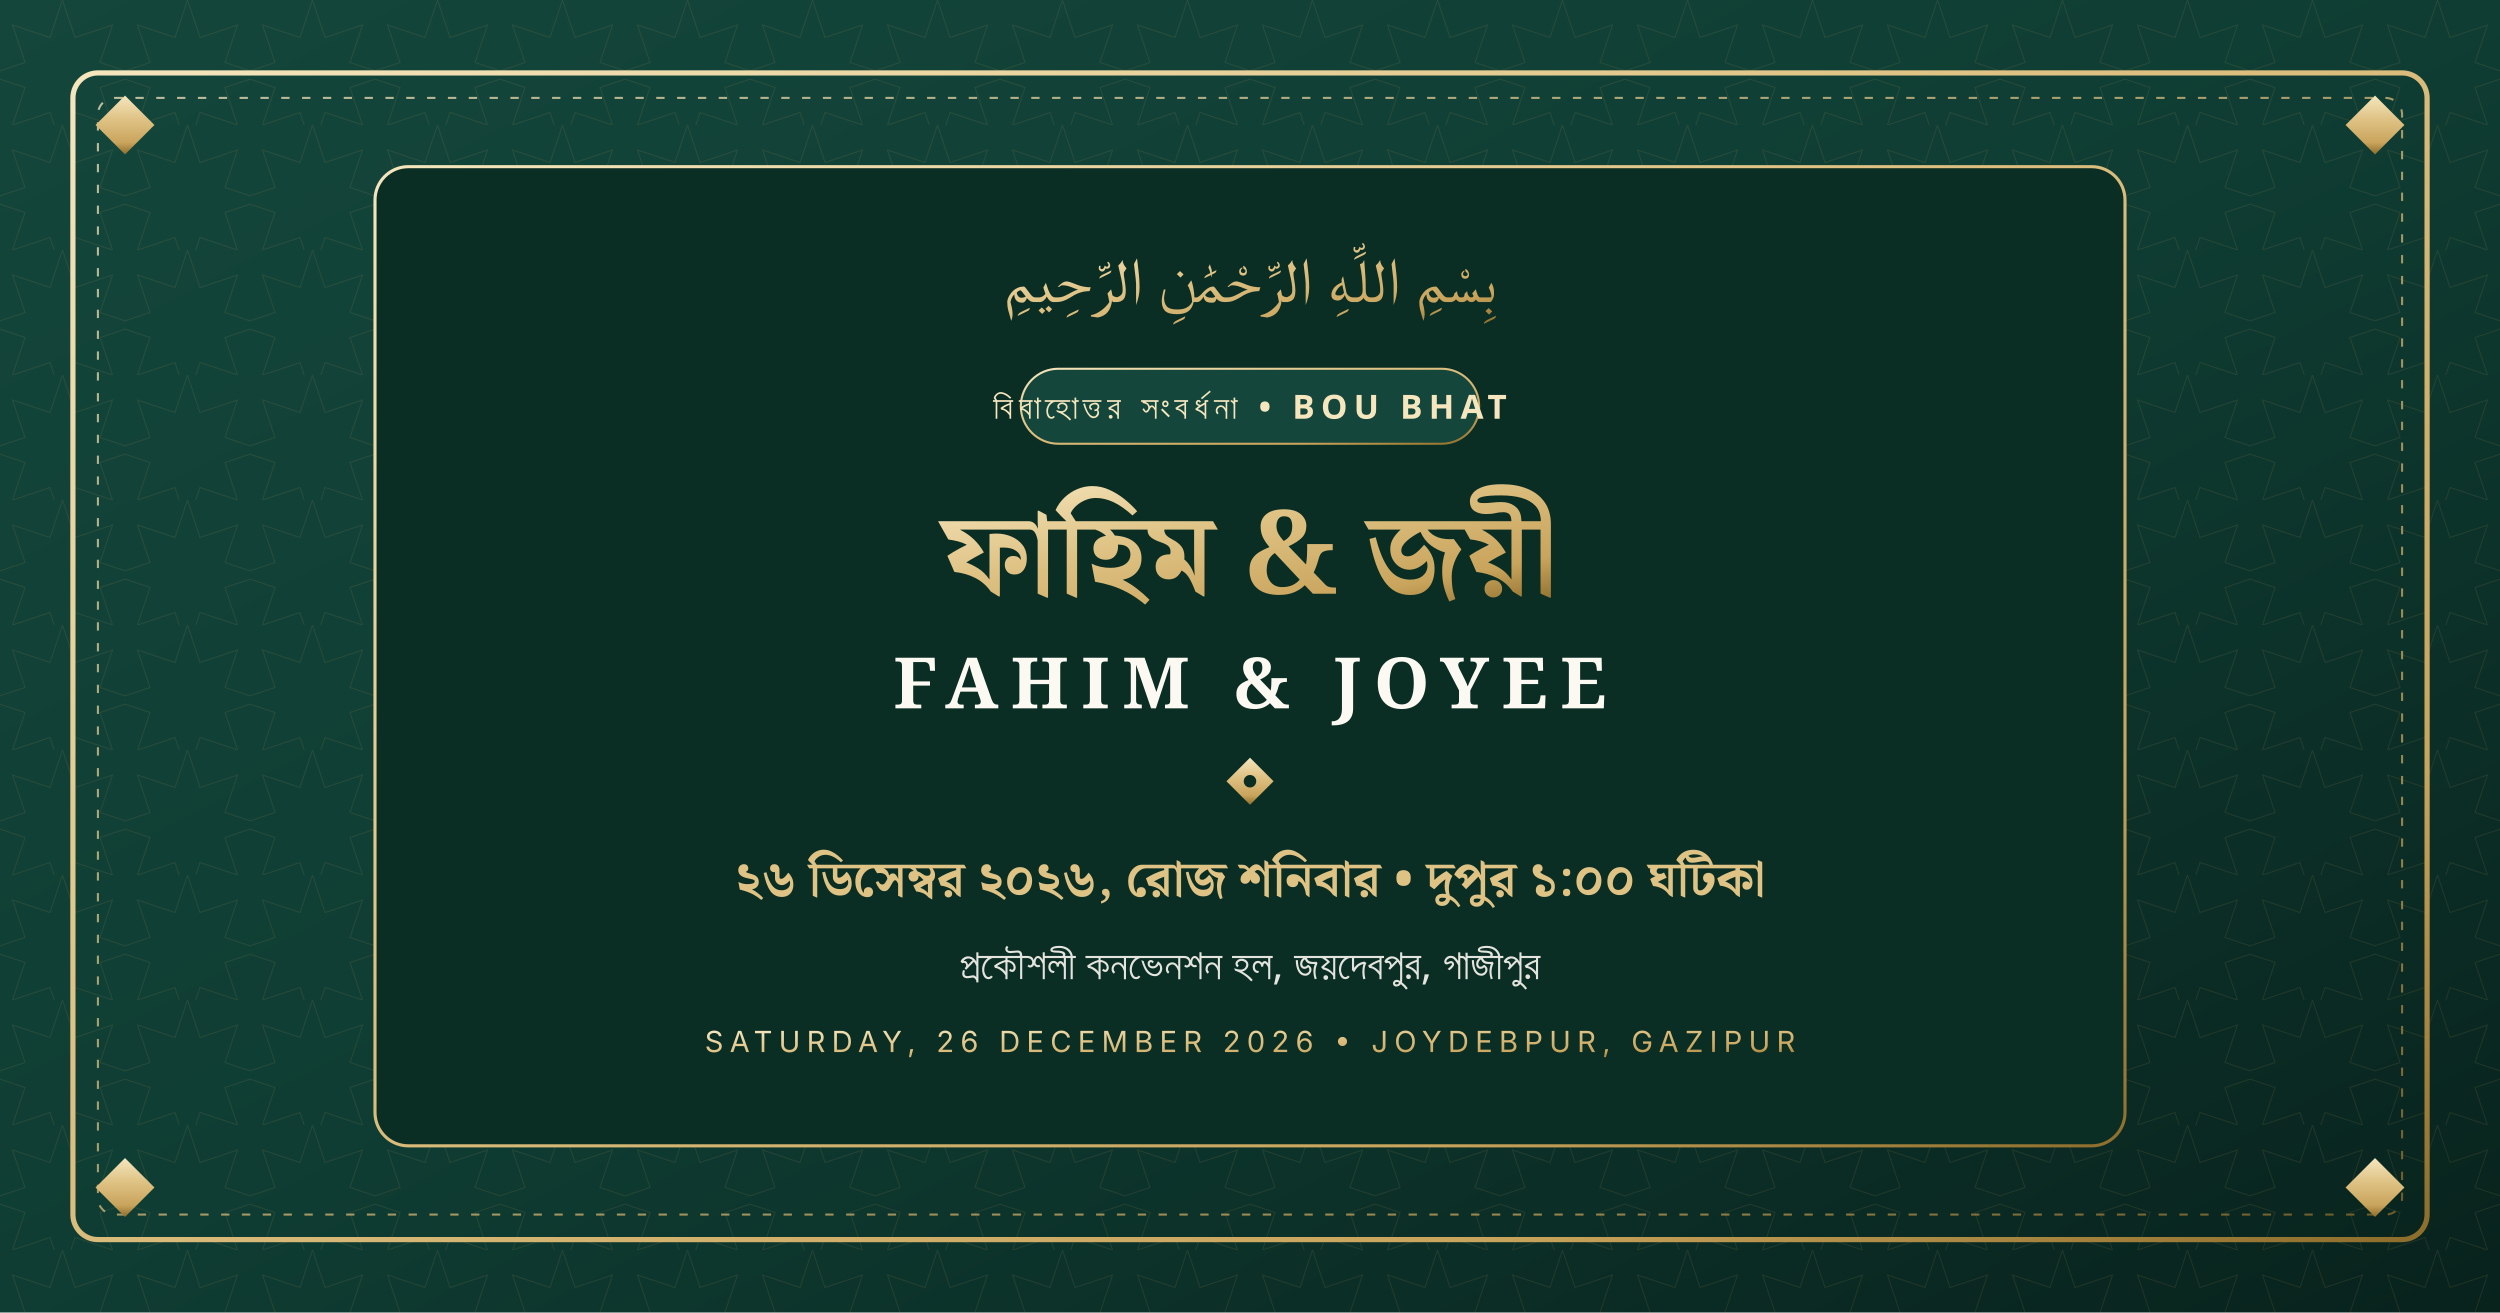
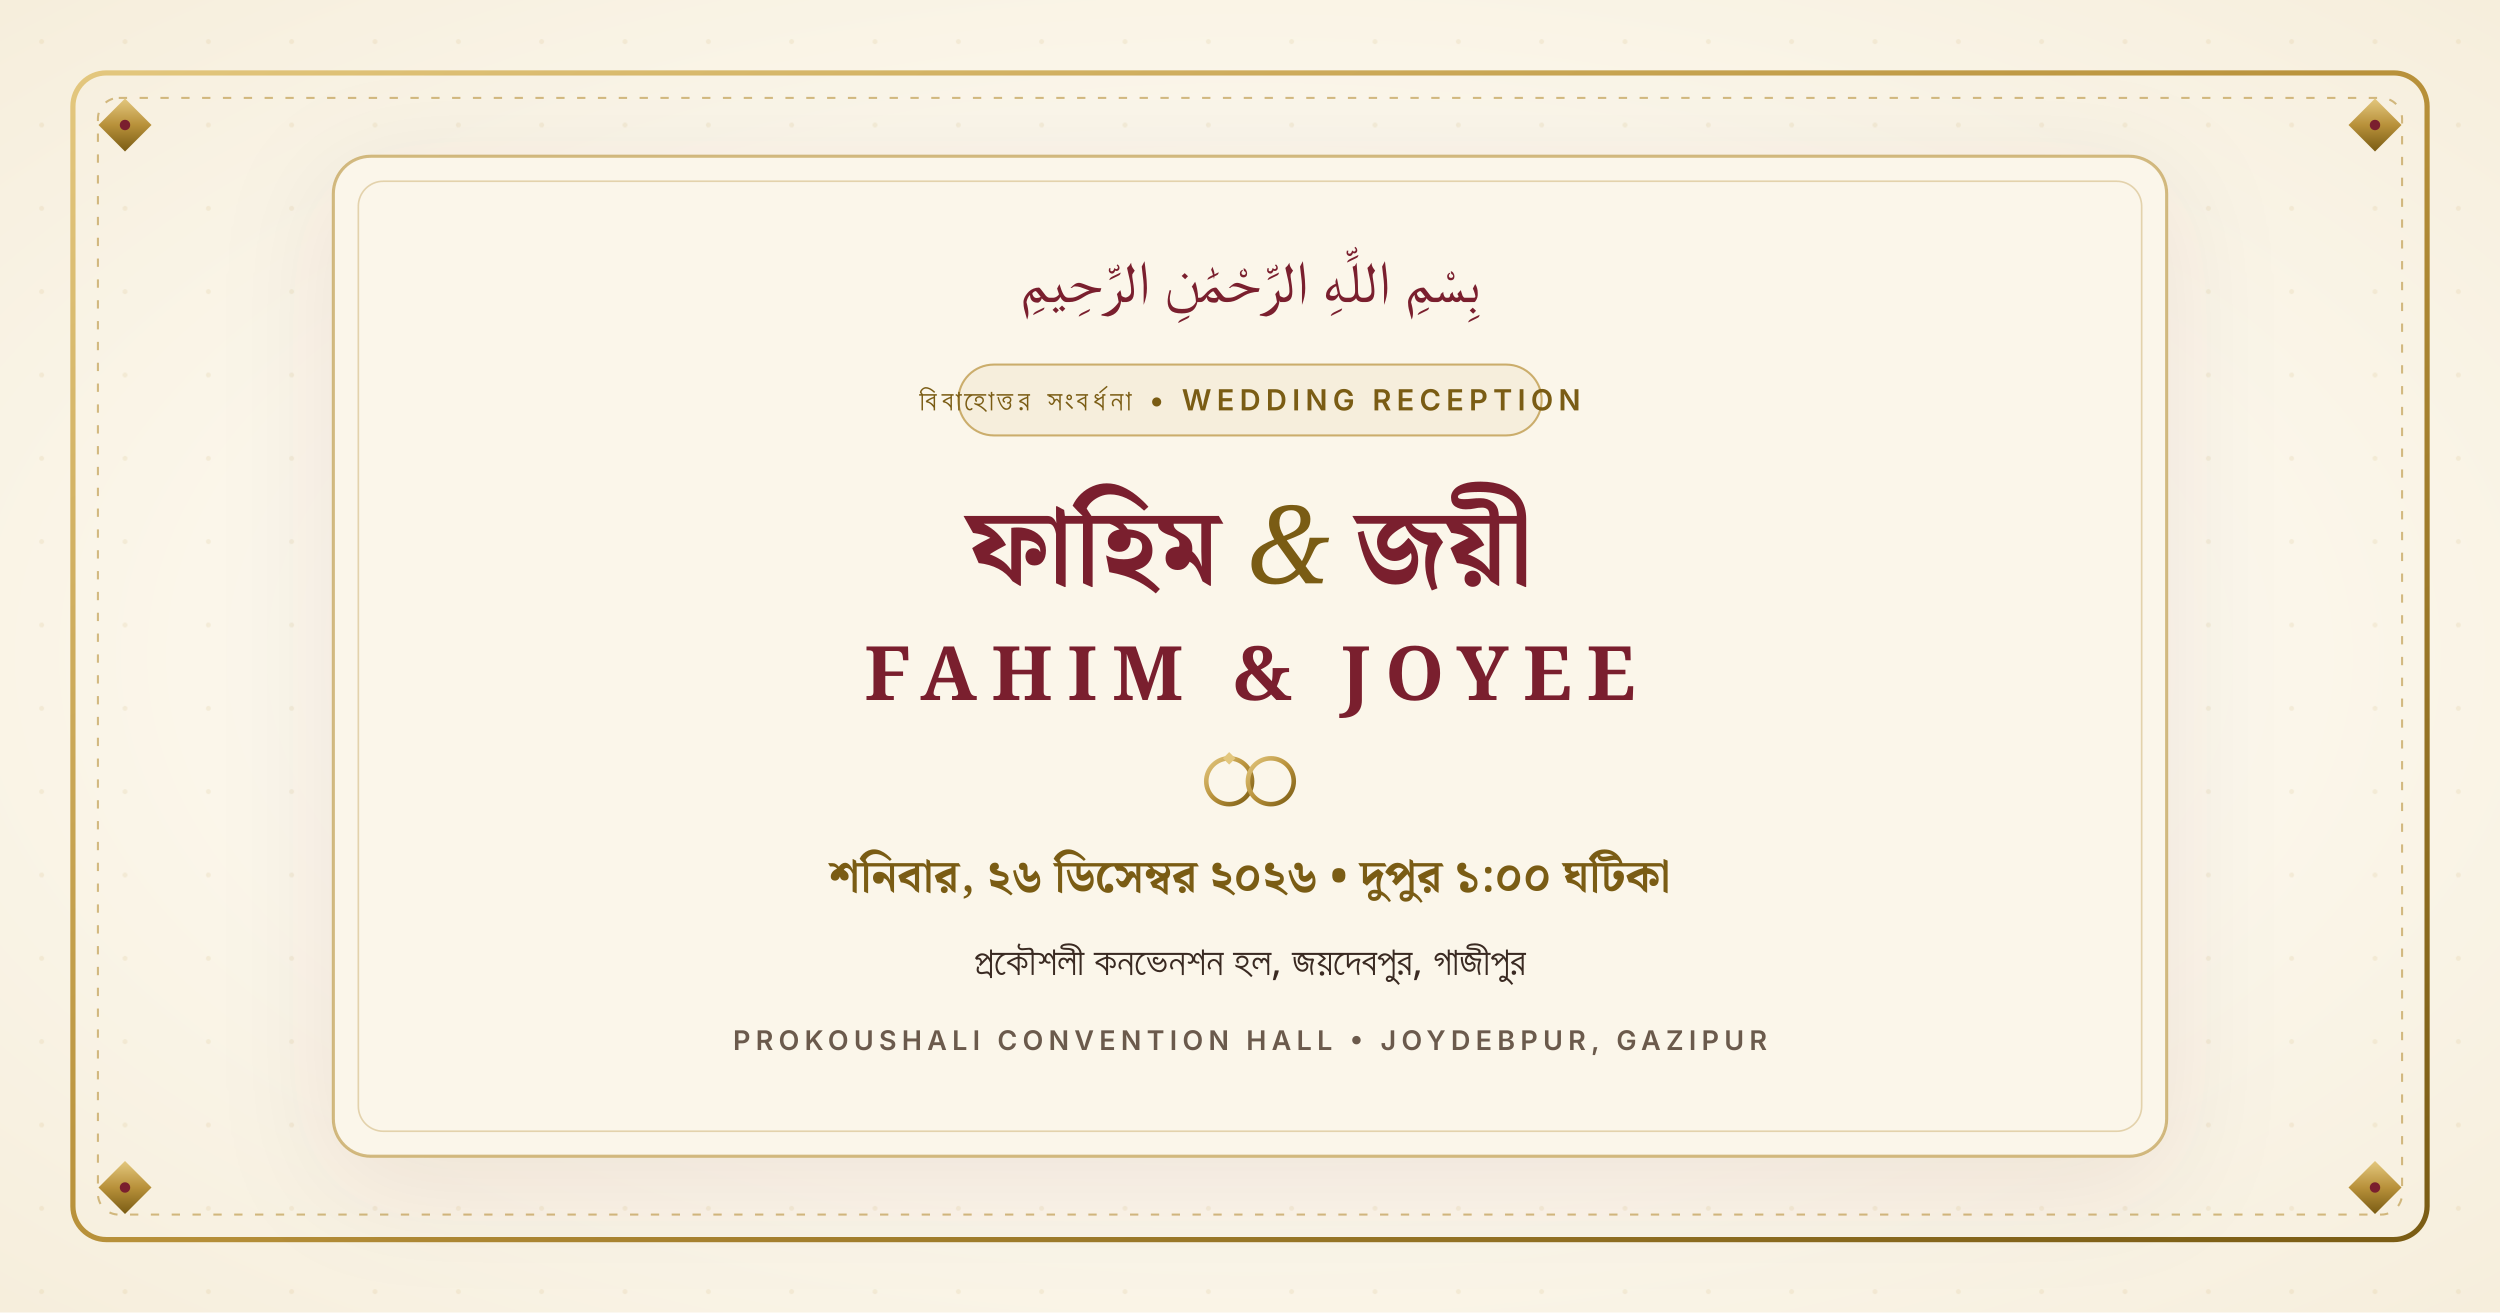
<svg xmlns="http://www.w3.org/2000/svg" viewBox="0 0 1200 630" width="1200" height="630">
  <defs>
-     <linearGradient id="ogEmerald" x1="0%" y1="0%" x2="100%" y2="100%">
-       <stop offset="0%" stop-color="#14463B" />
-       <stop offset="50%" stop-color="#0F3D33" />
-       <stop offset="100%" stop-color="#08221C" />
+     <linearGradient id="goldGrad" x1="0%" y1="0%" x2="100%" y2="100%">
+       <stop offset="0%" stop-color="#E3C77E" />
+       <stop offset="50%" stop-color="#B8913A" />
+       <stop offset="100%" stop-color="#7A5C14" />
    </linearGradient>
-     <linearGradient id="ogGold" x1="0%" y1="0%" x2="100%" y2="100%">
-       <stop offset="0%" stop-color="#F5E6BE" />
-       <stop offset="40%" stop-color="#DFC385" />
-       <stop offset="80%" stop-color="#C9A45C" />
-       <stop offset="100%" stop-color="#8D6D2B" />
-     </linearGradient>
-     <linearGradient id="ogIvory" x1="0%" y1="0%" x2="0%" y2="100%">
-       <stop offset="0%" stop-color="#FCF9F2" />
-       <stop offset="100%" stop-color="#F7F1E3" />
-     </linearGradient>
-     <pattern id="ogPattern" width="60" height="60" patternUnits="userSpaceOnUse">
-       <path d="M30 0 L36 18 L54 12 L48 30 L66 36 L48 42 L54 60 L36 54 L30 72 L24 54 L6 60 L12 42 L-6 36 L12 30 L6 12 L24 18 Z" fill="none" stroke="#C9A45C" stroke-width="0.5" stroke-opacity="0.12" />
+     <radialGradient id="ivoryBg" cx="50%" cy="50%" r="70%">
+       <stop offset="0%" stop-color="#FFFDF9" />
+       <stop offset="60%" stop-color="#FBF6EA" />
+       <stop offset="100%" stop-color="#F6EEDC" />
+     </radialGradient>
+     <pattern id="faintPattern" width="40" height="40" patternUnits="userSpaceOnUse">
+       <circle cx="20" cy="20" r="1.2" fill="#B8913A" fill-opacity="0.1" />
    </pattern>
  </defs>
-   <rect width="1200" height="630" fill="url(#ogEmerald)" />
-   <rect width="1200" height="630" fill="url(#ogPattern)" />
-   <rect x="35" y="35" width="1130" height="560" rx="12" fill="none" stroke="url(#ogGold)" stroke-width="2.5" />
-   <rect x="47" y="47" width="1106" height="536" rx="8" fill="none" stroke="url(#ogGold)" stroke-width="1" stroke-dasharray="4 6" opacity="0.75" />
+   <rect width="1200" height="630" fill="url(#ivoryBg)" />
+   <rect width="1200" height="630" fill="url(#faintPattern)" />
+   <rect x="35" y="35" width="1130" height="560" rx="16" fill="none" stroke="url(#goldGrad)" stroke-width="2.5" />
+   <rect x="47" y="47" width="1106" height="536" rx="10" fill="none" stroke="#B8913A" stroke-width="1" stroke-dasharray="4 6" opacity="0.6" />
  <g transform="translate(60, 60)">
-     <rect x="-10" y="-10" width="20" height="20" fill="url(#ogGold)" transform="rotate(45)" />
+     <rect x="-9" y="-9" width="18" height="18" fill="url(#goldGrad)" transform="rotate(45)" />
+     <circle cx="0" cy="0" r="2.5" fill="#7A1F2E" />
  </g>
  <g transform="translate(1140, 60)">
-     <rect x="-10" y="-10" width="20" height="20" fill="url(#ogGold)" transform="rotate(45)" />
+     <rect x="-9" y="-9" width="18" height="18" fill="url(#goldGrad)" transform="rotate(45)" />
+     <circle cx="0" cy="0" r="2.5" fill="#7A1F2E" />
  </g>
  <g transform="translate(60, 570)">
-     <rect x="-10" y="-10" width="20" height="20" fill="url(#ogGold)" transform="rotate(45)" />
+     <rect x="-9" y="-9" width="18" height="18" fill="url(#goldGrad)" transform="rotate(45)" />
+     <circle cx="0" cy="0" r="2.5" fill="#7A1F2E" />
  </g>
  <g transform="translate(1140, 570)">
-     <rect x="-10" y="-10" width="20" height="20" fill="url(#ogGold)" transform="rotate(45)" />
+     <rect x="-9" y="-9" width="18" height="18" fill="url(#goldGrad)" transform="rotate(45)" />
+     <circle cx="0" cy="0" r="2.5" fill="#7A1F2E" />
  </g>
-   <rect x="180" y="80" width="840" height="470" rx="16" fill="#0A2D24" stroke="url(#ogGold)" stroke-width="1.5" />
-   <text x="600" y="145" font-family="'Amiri', 'Traditional Arabic', serif" font-size="30" fill="url(#ogGold)" text-anchor="middle" direction="rtl">
+   <rect x="160" y="75" width="880" height="480" rx="18" fill="#FBF6EA" stroke="#B8913A" stroke-width="1.5" stroke-opacity="0.6" filter="drop-shadow(0 12px 28px rgba(94, 21, 32, 0.08))" />
+   <rect x="172" y="87" width="856" height="456" rx="12" fill="none" stroke="#B8913A" stroke-width="0.8" stroke-opacity="0.35" />
+   <text x="600" y="145" font-family="'Amiri', 'Traditional Arabic', serif" font-size="28" fill="#7A1F2E" text-anchor="middle" direction="rtl">
    بِسْمِ اللَّهِ الرَّحْمَٰنِ الرَّحِيمِ
  </text>
-   <g transform="translate(600, 195)">
-     <rect x="-110" y="-18" width="220" height="36" rx="18" fill="#14463B" stroke="url(#ogGold)" stroke-width="1" />
-     <text x="0" y="6" font-family="'Hind Siliguri', sans-serif" font-size="16" font-weight="600" letter-spacing="3" fill="#F5E6BE" text-anchor="middle">
-       বিবাহোত্তর সংবর্ধনা • BOU BHAT
+   <g transform="translate(600, 192)">
+     <rect x="-140" y="-17" width="280" height="34" rx="17" fill="#F6EEDC" stroke="#B8913A" stroke-width="1" stroke-opacity="0.7" />
+     <text x="0" y="5" font-family="'Hind Siliguri', 'Inter', sans-serif" font-size="14" font-weight="600" letter-spacing="2.5" fill="#7A5C14" text-anchor="middle">
+       বিবাহোত্তর সংবর্ধনা • WEDDING RECEPTION
    </text>
  </g>
-   <text x="600" y="285" font-family="'Noto Serif Bengali', serif" font-size="56" font-weight="700" fill="url(#ogGold)" text-anchor="middle">
-     ফাহিম &amp; জয়ী
+   <text x="600" y="280" font-family="'Noto Serif Bengali', serif" font-size="52" font-weight="700" fill="#7A1F2E" text-anchor="middle">
+     ফাহিম <tspan font-family="'Cormorant Garamond', serif" font-weight="400" fill="#7A5C14" font-style="italic">&amp;</tspan> জয়ী
  </text>
-   <text x="600" y="340" font-family="'Cormorant Garamond', Georgia, serif" font-size="34" font-weight="600" letter-spacing="6" fill="#FCF9F2" text-anchor="middle">
+   <text x="600" y="336" font-family="'Cormorant Garamond', Georgia, serif" font-size="36" font-weight="600" letter-spacing="7" fill="#7A1F2E" text-anchor="middle">
    FAHIM &amp; JOYEE
  </text>
  <g transform="translate(600, 375)">
-     <line x1="-180" y1="0" x2="-25" y2="0" stroke="url(#ogGold)" stroke-width="1.5" opacity="0.8" />
-     <rect x="-8" y="-8" width="16" height="16" fill="url(#ogGold)" transform="rotate(45)" />
-     <circle cx="0" cy="0" r="3" fill="#0A2D24" />
-     <line x1="25" y1="0" x2="180" y2="0" stroke="url(#gold)" stroke-width="1.5" opacity="0.8" />
+     <line x1="-160" y1="0" x2="-35" y2="0" stroke="url(#goldGrad)" stroke-width="1.2" opacity="0.8" />
+     <circle cx="-10" cy="0" r="11" fill="none" stroke="url(#goldGrad)" stroke-width="2.2" />
+     <circle cx="10" cy="0" r="11" fill="none" stroke="url(#goldGrad)" stroke-width="2.2" />
+     <polygon points="-10,-14 -7,-11 -10,-8 -13,-11" fill="#E3C77E" />
+     <line x1="35" y1="0" x2="160" y2="0" stroke="url(#goldGrad)" stroke-width="1.2" opacity="0.8" />
  </g>
-   <text x="600" y="430" font-family="'Noto Serif Bengali', serif" font-size="24" font-weight="600" fill="#DFC385" text-anchor="middle">
-     ২৬ ডিসেম্বর ২০২৬, রোজ শনিবার • দুপুর ১:০০ ঘটিকা
+   <text x="600" y="428" font-family="'Noto Serif Bengali', serif" font-size="22" font-weight="600" fill="#7A5C14" text-anchor="middle">
+     শনিবার, ২৬ ডিসেম্বর ২০২৬ • দুপুর ১:০০ ঘটিকা
  </text>
-   <text x="600" y="470" font-family="'Hind Siliguri', sans-serif" font-size="20" fill="#FCF9F2" fill-opacity="0.9" text-anchor="middle">
+   <text x="600" y="468" font-family="'Hind Siliguri', sans-serif" font-size="19" font-weight="500" fill="#3A2A22" text-anchor="middle">
    প্রকৌশলী কনভেনশন হল, জয়দেবপুর, গাজীপুর
  </text>
-   <text x="600" y="505" font-family="'Inter', sans-serif" font-size="14" letter-spacing="3" fill="url(#ogGold)" text-anchor="middle">
-     SATURDAY, 26 DECEMBER 2026 • JOYDEBPUR, GAZIPUR
+   <text x="600" y="504" font-family="'Inter', sans-serif" font-size="13" font-weight="600" letter-spacing="2.5" fill="#6B5A4C" text-anchor="middle">
+     PROKOUSHALI CONVENTION HALL • JOYDEBPUR, GAZIPUR
  </text>
</svg>
